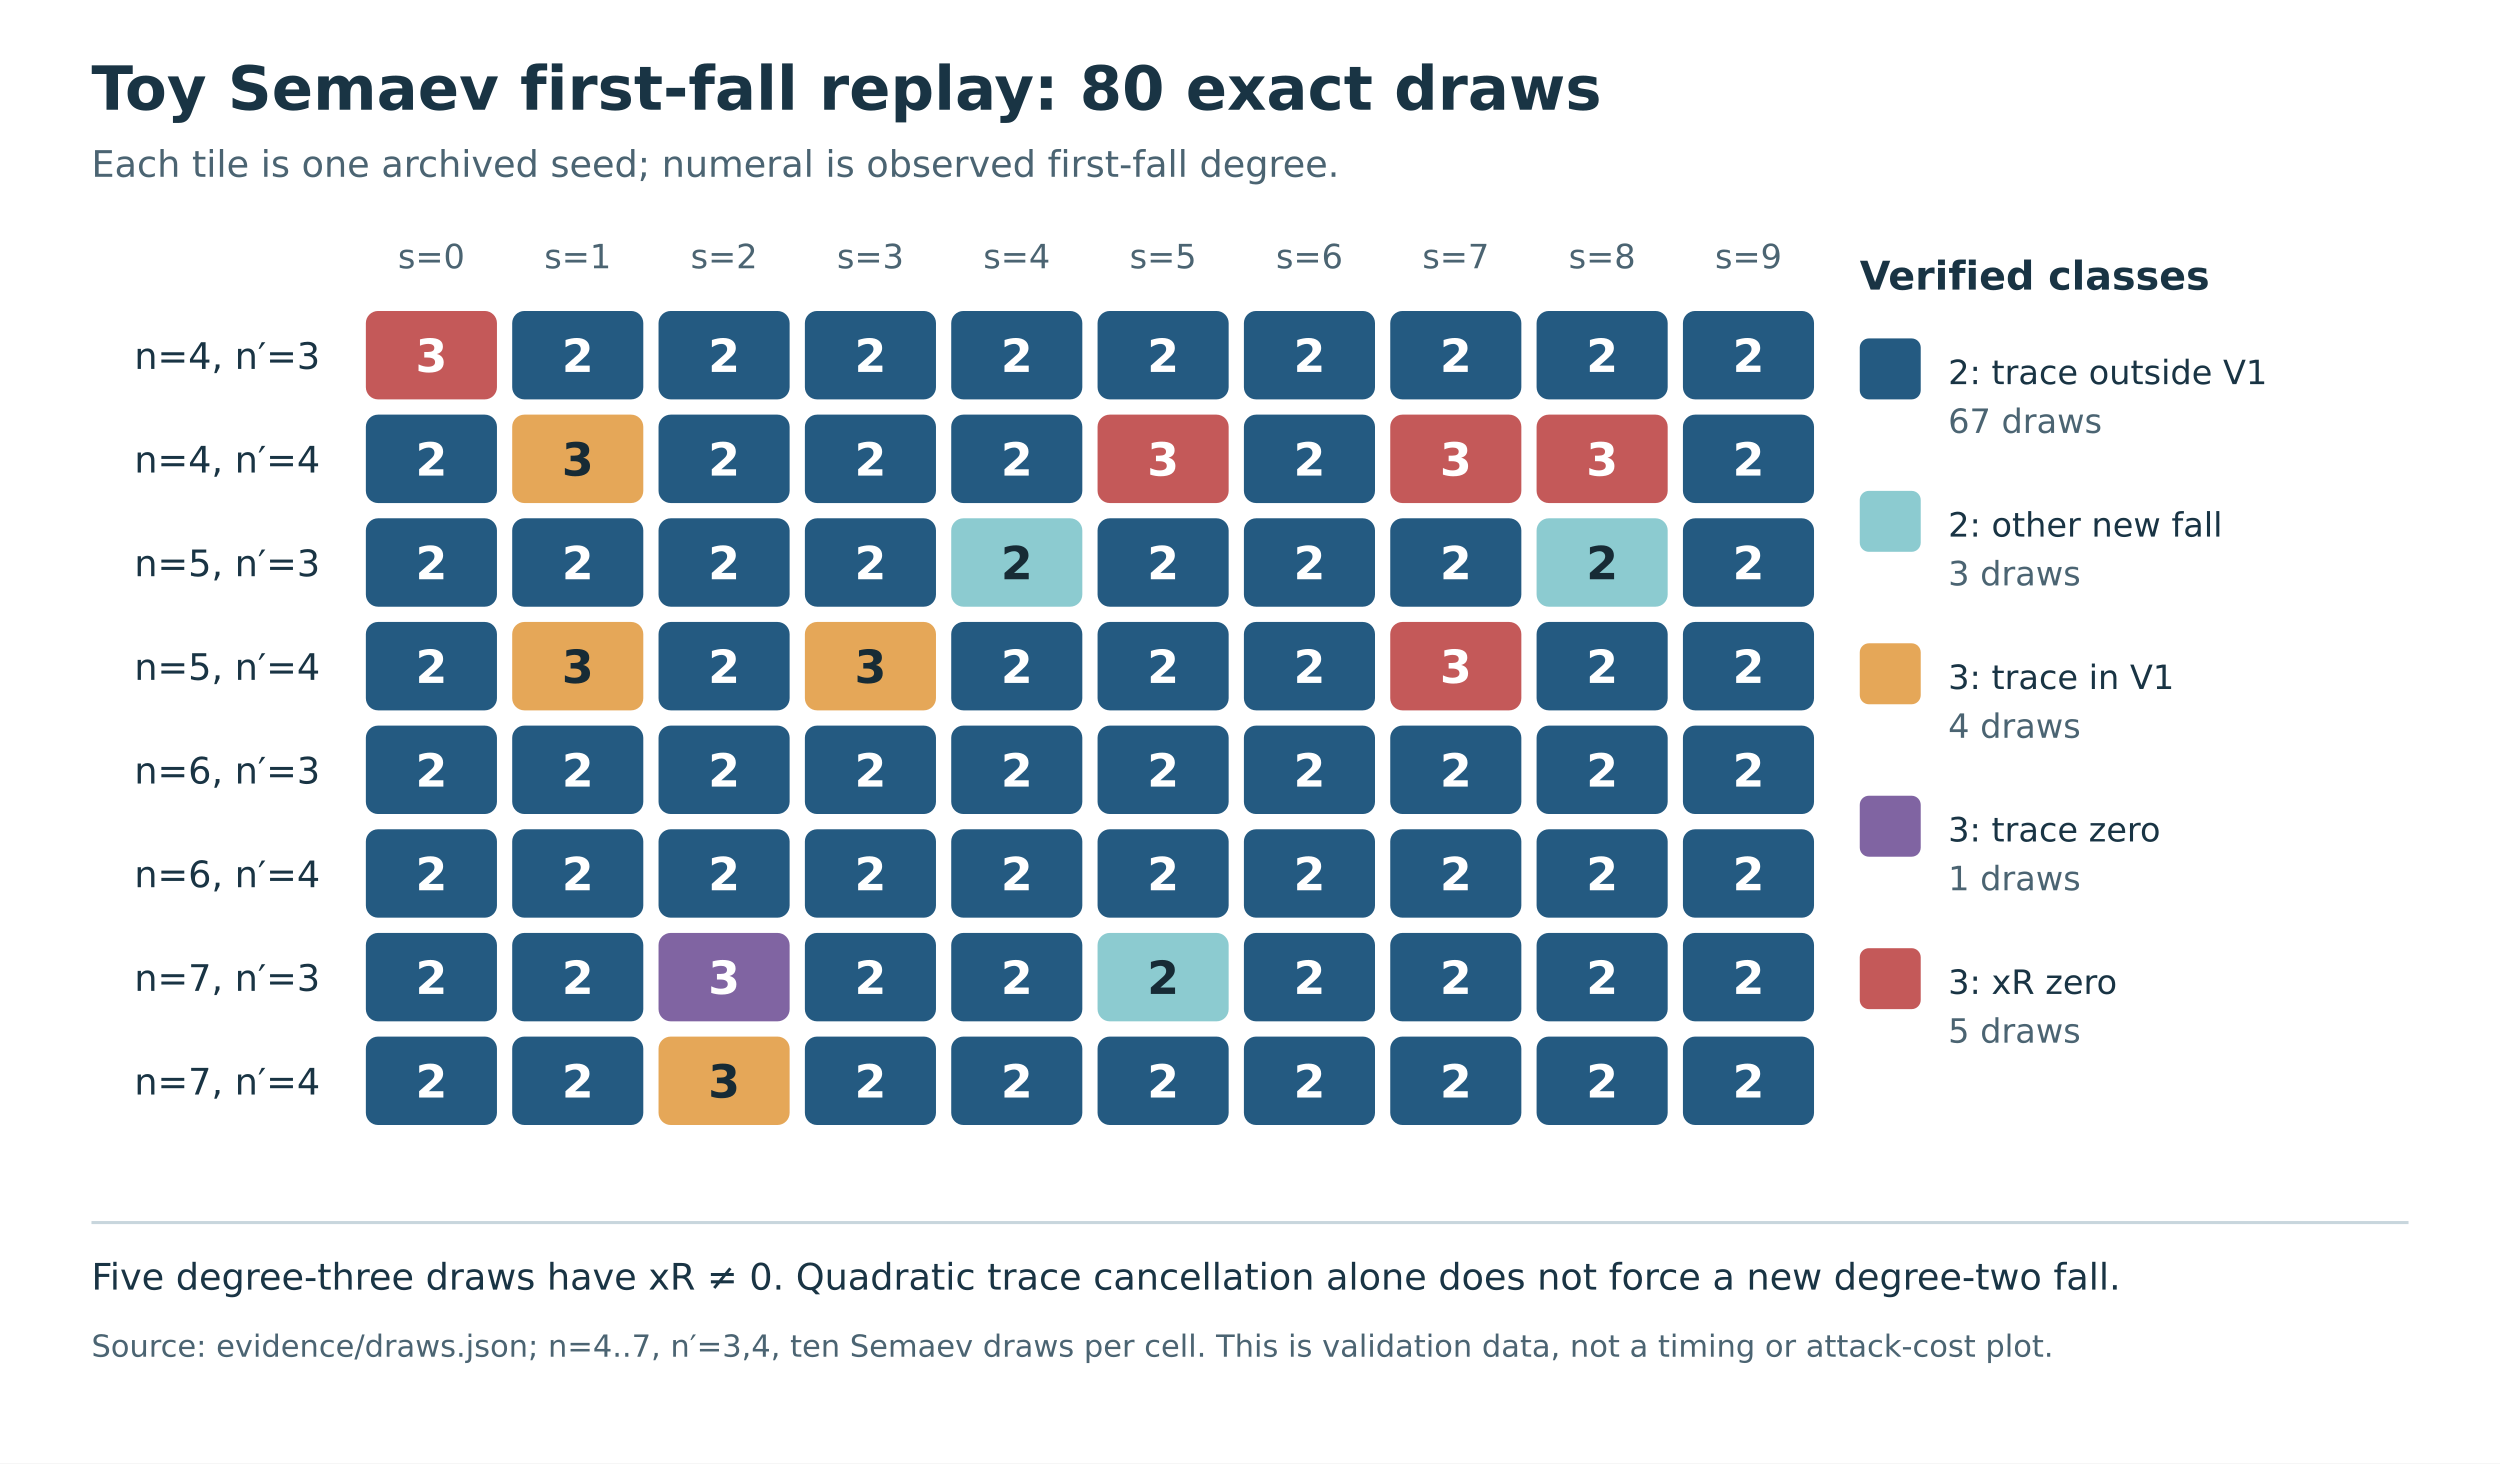
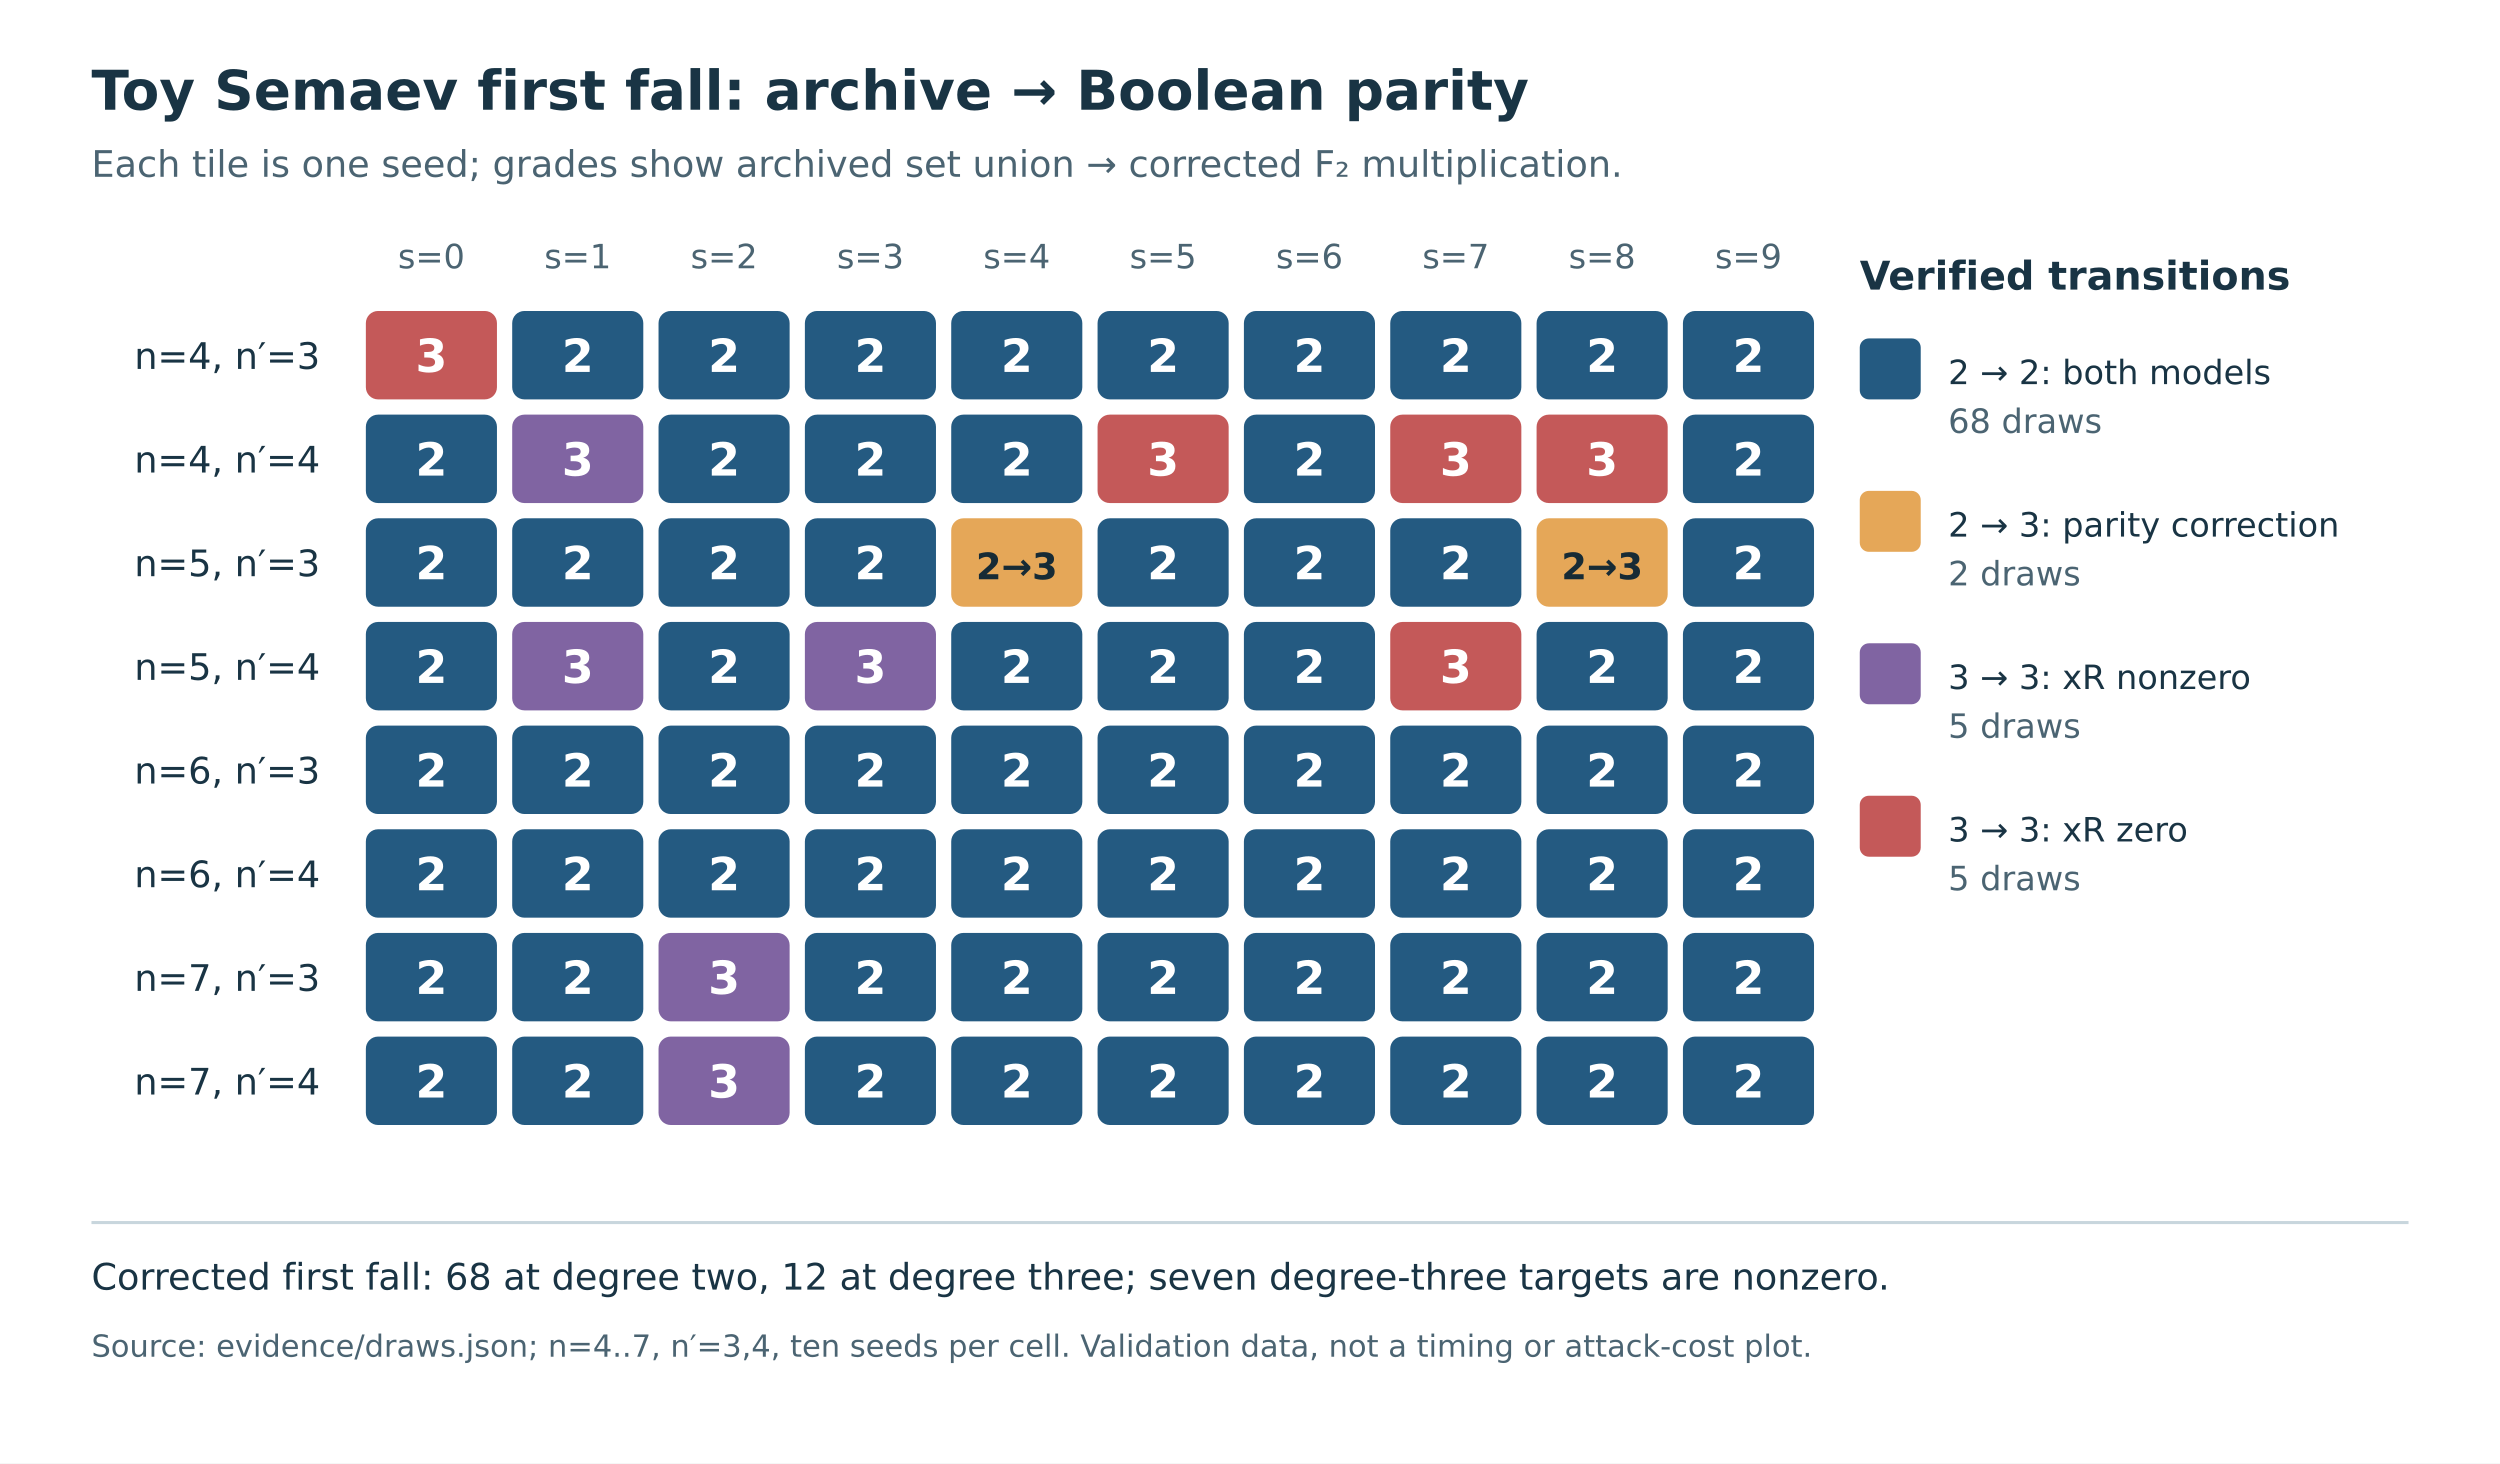
<svg xmlns="http://www.w3.org/2000/svg" width="820" height="480" viewBox="0 0 820 480" role="img" aria-labelledby="title desc">
  <rect width="820" height="480" fill="#ffffff" />
-   <text x="30" y="36" font-family="DejaVu Sans, sans-serif" font-size="20" font-weight="700" fill="#193444">Toy Semaev first-fall replay: 80 exact draws</text>
-   <text x="30" y="58" font-family="DejaVu Sans, sans-serif" font-size="12" fill="#4b6472">Each tile is one archived seed; numeral is observed first-fall degree.</text>
+   <text x="30" y="36" font-family="DejaVu Sans, sans-serif" font-size="18" font-weight="700" fill="#193444">Toy Semaev first fall: archive → Boolean parity</text>
+   <text x="30" y="58" font-family="DejaVu Sans, sans-serif" font-size="12" fill="#4b6472">Each tile is one seed; grades show archived set union → corrected F₂ multiplication.</text>
  <text x="141.5" y="88" text-anchor="middle" font-family="DejaVu Sans, sans-serif" font-size="11" fill="#4b6472">s=0</text>
  <text x="189.5" y="88" text-anchor="middle" font-family="DejaVu Sans, sans-serif" font-size="11" fill="#4b6472">s=1</text>
  <text x="237.5" y="88" text-anchor="middle" font-family="DejaVu Sans, sans-serif" font-size="11" fill="#4b6472">s=2</text>
  <text x="285.5" y="88" text-anchor="middle" font-family="DejaVu Sans, sans-serif" font-size="11" fill="#4b6472">s=3</text>
  <text x="333.5" y="88" text-anchor="middle" font-family="DejaVu Sans, sans-serif" font-size="11" fill="#4b6472">s=4</text>
  <text x="381.5" y="88" text-anchor="middle" font-family="DejaVu Sans, sans-serif" font-size="11" fill="#4b6472">s=5</text>
  <text x="429.5" y="88" text-anchor="middle" font-family="DejaVu Sans, sans-serif" font-size="11" fill="#4b6472">s=6</text>
  <text x="477.5" y="88" text-anchor="middle" font-family="DejaVu Sans, sans-serif" font-size="11" fill="#4b6472">s=7</text>
  <text x="525.5" y="88" text-anchor="middle" font-family="DejaVu Sans, sans-serif" font-size="11" fill="#4b6472">s=8</text>
  <text x="573.5" y="88" text-anchor="middle" font-family="DejaVu Sans, sans-serif" font-size="11" fill="#4b6472">s=9</text>
  <text x="105" y="121" text-anchor="end" font-family="DejaVu Sans, sans-serif" font-size="12" fill="#193444">n=4, n′=3</text>
  <g>
    <rect x="120" y="102" width="43" height="29" rx="4" fill="#c45959" />
    <text x="141.5" y="122" text-anchor="middle" font-family="DejaVu Sans, sans-serif" font-size="15" font-weight="700" fill="#ffffff">3</text>
  </g>
  <g>
    <rect x="168" y="102" width="43" height="29" rx="4" fill="#245a81" />
    <text x="189.5" y="122" text-anchor="middle" font-family="DejaVu Sans, sans-serif" font-size="15" font-weight="700" fill="#ffffff">2</text>
  </g>
  <g>
    <rect x="216" y="102" width="43" height="29" rx="4" fill="#245a81" />
    <text x="237.5" y="122" text-anchor="middle" font-family="DejaVu Sans, sans-serif" font-size="15" font-weight="700" fill="#ffffff">2</text>
  </g>
  <g>
    <rect x="264" y="102" width="43" height="29" rx="4" fill="#245a81" />
    <text x="285.5" y="122" text-anchor="middle" font-family="DejaVu Sans, sans-serif" font-size="15" font-weight="700" fill="#ffffff">2</text>
  </g>
  <g>
    <rect x="312" y="102" width="43" height="29" rx="4" fill="#245a81" />
    <text x="333.5" y="122" text-anchor="middle" font-family="DejaVu Sans, sans-serif" font-size="15" font-weight="700" fill="#ffffff">2</text>
  </g>
  <g>
    <rect x="360" y="102" width="43" height="29" rx="4" fill="#245a81" />
    <text x="381.5" y="122" text-anchor="middle" font-family="DejaVu Sans, sans-serif" font-size="15" font-weight="700" fill="#ffffff">2</text>
  </g>
  <g>
    <rect x="408" y="102" width="43" height="29" rx="4" fill="#245a81" />
    <text x="429.5" y="122" text-anchor="middle" font-family="DejaVu Sans, sans-serif" font-size="15" font-weight="700" fill="#ffffff">2</text>
  </g>
  <g>
    <rect x="456" y="102" width="43" height="29" rx="4" fill="#245a81" />
    <text x="477.5" y="122" text-anchor="middle" font-family="DejaVu Sans, sans-serif" font-size="15" font-weight="700" fill="#ffffff">2</text>
  </g>
  <g>
    <rect x="504" y="102" width="43" height="29" rx="4" fill="#245a81" />
    <text x="525.5" y="122" text-anchor="middle" font-family="DejaVu Sans, sans-serif" font-size="15" font-weight="700" fill="#ffffff">2</text>
  </g>
  <g>
    <rect x="552" y="102" width="43" height="29" rx="4" fill="#245a81" />
    <text x="573.5" y="122" text-anchor="middle" font-family="DejaVu Sans, sans-serif" font-size="15" font-weight="700" fill="#ffffff">2</text>
  </g>
  <text x="105" y="155" text-anchor="end" font-family="DejaVu Sans, sans-serif" font-size="12" fill="#193444">n=4, n′=4</text>
  <g>
    <rect x="120" y="136" width="43" height="29" rx="4" fill="#245a81" />
    <text x="141.5" y="156" text-anchor="middle" font-family="DejaVu Sans, sans-serif" font-size="15" font-weight="700" fill="#ffffff">2</text>
  </g>
  <g>
-     <rect x="168" y="136" width="43" height="29" rx="4" fill="#e5a758" />
-     <text x="189.5" y="156" text-anchor="middle" font-family="DejaVu Sans, sans-serif" font-size="15" font-weight="700" fill="#172b35">3</text>
+     <rect x="168" y="136" width="43" height="29" rx="4" fill="#8064a2" />
+     <text x="189.5" y="156" text-anchor="middle" font-family="DejaVu Sans, sans-serif" font-size="15" font-weight="700" fill="#ffffff">3</text>
  </g>
  <g>
    <rect x="216" y="136" width="43" height="29" rx="4" fill="#245a81" />
    <text x="237.5" y="156" text-anchor="middle" font-family="DejaVu Sans, sans-serif" font-size="15" font-weight="700" fill="#ffffff">2</text>
  </g>
  <g>
    <rect x="264" y="136" width="43" height="29" rx="4" fill="#245a81" />
    <text x="285.5" y="156" text-anchor="middle" font-family="DejaVu Sans, sans-serif" font-size="15" font-weight="700" fill="#ffffff">2</text>
  </g>
  <g>
    <rect x="312" y="136" width="43" height="29" rx="4" fill="#245a81" />
    <text x="333.5" y="156" text-anchor="middle" font-family="DejaVu Sans, sans-serif" font-size="15" font-weight="700" fill="#ffffff">2</text>
  </g>
  <g>
    <rect x="360" y="136" width="43" height="29" rx="4" fill="#c45959" />
    <text x="381.5" y="156" text-anchor="middle" font-family="DejaVu Sans, sans-serif" font-size="15" font-weight="700" fill="#ffffff">3</text>
  </g>
  <g>
    <rect x="408" y="136" width="43" height="29" rx="4" fill="#245a81" />
    <text x="429.5" y="156" text-anchor="middle" font-family="DejaVu Sans, sans-serif" font-size="15" font-weight="700" fill="#ffffff">2</text>
  </g>
  <g>
    <rect x="456" y="136" width="43" height="29" rx="4" fill="#c45959" />
    <text x="477.5" y="156" text-anchor="middle" font-family="DejaVu Sans, sans-serif" font-size="15" font-weight="700" fill="#ffffff">3</text>
  </g>
  <g>
    <rect x="504" y="136" width="43" height="29" rx="4" fill="#c45959" />
    <text x="525.5" y="156" text-anchor="middle" font-family="DejaVu Sans, sans-serif" font-size="15" font-weight="700" fill="#ffffff">3</text>
  </g>
  <g>
    <rect x="552" y="136" width="43" height="29" rx="4" fill="#245a81" />
    <text x="573.5" y="156" text-anchor="middle" font-family="DejaVu Sans, sans-serif" font-size="15" font-weight="700" fill="#ffffff">2</text>
  </g>
  <text x="105" y="189" text-anchor="end" font-family="DejaVu Sans, sans-serif" font-size="12" fill="#193444">n=5, n′=3</text>
  <g>
    <rect x="120" y="170" width="43" height="29" rx="4" fill="#245a81" />
    <text x="141.5" y="190" text-anchor="middle" font-family="DejaVu Sans, sans-serif" font-size="15" font-weight="700" fill="#ffffff">2</text>
  </g>
  <g>
    <rect x="168" y="170" width="43" height="29" rx="4" fill="#245a81" />
    <text x="189.5" y="190" text-anchor="middle" font-family="DejaVu Sans, sans-serif" font-size="15" font-weight="700" fill="#ffffff">2</text>
  </g>
  <g>
    <rect x="216" y="170" width="43" height="29" rx="4" fill="#245a81" />
    <text x="237.5" y="190" text-anchor="middle" font-family="DejaVu Sans, sans-serif" font-size="15" font-weight="700" fill="#ffffff">2</text>
  </g>
  <g>
    <rect x="264" y="170" width="43" height="29" rx="4" fill="#245a81" />
    <text x="285.5" y="190" text-anchor="middle" font-family="DejaVu Sans, sans-serif" font-size="15" font-weight="700" fill="#ffffff">2</text>
  </g>
  <g>
-     <rect x="312" y="170" width="43" height="29" rx="4" fill="#8ccbd0" />
-     <text x="333.5" y="190" text-anchor="middle" font-family="DejaVu Sans, sans-serif" font-size="15" font-weight="700" fill="#172b35">2</text>
+     <rect x="312" y="170" width="43" height="29" rx="4" fill="#e5a758" />
+     <text x="333.5" y="190" text-anchor="middle" font-family="DejaVu Sans, sans-serif" font-size="12" font-weight="700" fill="#172b35">2→3</text>
  </g>
  <g>
    <rect x="360" y="170" width="43" height="29" rx="4" fill="#245a81" />
    <text x="381.5" y="190" text-anchor="middle" font-family="DejaVu Sans, sans-serif" font-size="15" font-weight="700" fill="#ffffff">2</text>
  </g>
  <g>
    <rect x="408" y="170" width="43" height="29" rx="4" fill="#245a81" />
    <text x="429.5" y="190" text-anchor="middle" font-family="DejaVu Sans, sans-serif" font-size="15" font-weight="700" fill="#ffffff">2</text>
  </g>
  <g>
    <rect x="456" y="170" width="43" height="29" rx="4" fill="#245a81" />
    <text x="477.5" y="190" text-anchor="middle" font-family="DejaVu Sans, sans-serif" font-size="15" font-weight="700" fill="#ffffff">2</text>
  </g>
  <g>
-     <rect x="504" y="170" width="43" height="29" rx="4" fill="#8ccbd0" />
-     <text x="525.5" y="190" text-anchor="middle" font-family="DejaVu Sans, sans-serif" font-size="15" font-weight="700" fill="#172b35">2</text>
+     <rect x="504" y="170" width="43" height="29" rx="4" fill="#e5a758" />
+     <text x="525.5" y="190" text-anchor="middle" font-family="DejaVu Sans, sans-serif" font-size="12" font-weight="700" fill="#172b35">2→3</text>
  </g>
  <g>
    <rect x="552" y="170" width="43" height="29" rx="4" fill="#245a81" />
    <text x="573.5" y="190" text-anchor="middle" font-family="DejaVu Sans, sans-serif" font-size="15" font-weight="700" fill="#ffffff">2</text>
  </g>
  <text x="105" y="223" text-anchor="end" font-family="DejaVu Sans, sans-serif" font-size="12" fill="#193444">n=5, n′=4</text>
  <g>
    <rect x="120" y="204" width="43" height="29" rx="4" fill="#245a81" />
    <text x="141.5" y="224" text-anchor="middle" font-family="DejaVu Sans, sans-serif" font-size="15" font-weight="700" fill="#ffffff">2</text>
  </g>
  <g>
-     <rect x="168" y="204" width="43" height="29" rx="4" fill="#e5a758" />
-     <text x="189.5" y="224" text-anchor="middle" font-family="DejaVu Sans, sans-serif" font-size="15" font-weight="700" fill="#172b35">3</text>
+     <rect x="168" y="204" width="43" height="29" rx="4" fill="#8064a2" />
+     <text x="189.5" y="224" text-anchor="middle" font-family="DejaVu Sans, sans-serif" font-size="15" font-weight="700" fill="#ffffff">3</text>
  </g>
  <g>
    <rect x="216" y="204" width="43" height="29" rx="4" fill="#245a81" />
    <text x="237.5" y="224" text-anchor="middle" font-family="DejaVu Sans, sans-serif" font-size="15" font-weight="700" fill="#ffffff">2</text>
  </g>
  <g>
-     <rect x="264" y="204" width="43" height="29" rx="4" fill="#e5a758" />
-     <text x="285.5" y="224" text-anchor="middle" font-family="DejaVu Sans, sans-serif" font-size="15" font-weight="700" fill="#172b35">3</text>
+     <rect x="264" y="204" width="43" height="29" rx="4" fill="#8064a2" />
+     <text x="285.5" y="224" text-anchor="middle" font-family="DejaVu Sans, sans-serif" font-size="15" font-weight="700" fill="#ffffff">3</text>
  </g>
  <g>
    <rect x="312" y="204" width="43" height="29" rx="4" fill="#245a81" />
    <text x="333.5" y="224" text-anchor="middle" font-family="DejaVu Sans, sans-serif" font-size="15" font-weight="700" fill="#ffffff">2</text>
  </g>
  <g>
    <rect x="360" y="204" width="43" height="29" rx="4" fill="#245a81" />
    <text x="381.5" y="224" text-anchor="middle" font-family="DejaVu Sans, sans-serif" font-size="15" font-weight="700" fill="#ffffff">2</text>
  </g>
  <g>
    <rect x="408" y="204" width="43" height="29" rx="4" fill="#245a81" />
    <text x="429.5" y="224" text-anchor="middle" font-family="DejaVu Sans, sans-serif" font-size="15" font-weight="700" fill="#ffffff">2</text>
  </g>
  <g>
    <rect x="456" y="204" width="43" height="29" rx="4" fill="#c45959" />
    <text x="477.5" y="224" text-anchor="middle" font-family="DejaVu Sans, sans-serif" font-size="15" font-weight="700" fill="#ffffff">3</text>
  </g>
  <g>
    <rect x="504" y="204" width="43" height="29" rx="4" fill="#245a81" />
    <text x="525.5" y="224" text-anchor="middle" font-family="DejaVu Sans, sans-serif" font-size="15" font-weight="700" fill="#ffffff">2</text>
  </g>
  <g>
    <rect x="552" y="204" width="43" height="29" rx="4" fill="#245a81" />
    <text x="573.5" y="224" text-anchor="middle" font-family="DejaVu Sans, sans-serif" font-size="15" font-weight="700" fill="#ffffff">2</text>
  </g>
  <text x="105" y="257" text-anchor="end" font-family="DejaVu Sans, sans-serif" font-size="12" fill="#193444">n=6, n′=3</text>
  <g>
    <rect x="120" y="238" width="43" height="29" rx="4" fill="#245a81" />
    <text x="141.5" y="258" text-anchor="middle" font-family="DejaVu Sans, sans-serif" font-size="15" font-weight="700" fill="#ffffff">2</text>
  </g>
  <g>
    <rect x="168" y="238" width="43" height="29" rx="4" fill="#245a81" />
    <text x="189.5" y="258" text-anchor="middle" font-family="DejaVu Sans, sans-serif" font-size="15" font-weight="700" fill="#ffffff">2</text>
  </g>
  <g>
    <rect x="216" y="238" width="43" height="29" rx="4" fill="#245a81" />
    <text x="237.5" y="258" text-anchor="middle" font-family="DejaVu Sans, sans-serif" font-size="15" font-weight="700" fill="#ffffff">2</text>
  </g>
  <g>
    <rect x="264" y="238" width="43" height="29" rx="4" fill="#245a81" />
    <text x="285.5" y="258" text-anchor="middle" font-family="DejaVu Sans, sans-serif" font-size="15" font-weight="700" fill="#ffffff">2</text>
  </g>
  <g>
    <rect x="312" y="238" width="43" height="29" rx="4" fill="#245a81" />
    <text x="333.5" y="258" text-anchor="middle" font-family="DejaVu Sans, sans-serif" font-size="15" font-weight="700" fill="#ffffff">2</text>
  </g>
  <g>
    <rect x="360" y="238" width="43" height="29" rx="4" fill="#245a81" />
    <text x="381.5" y="258" text-anchor="middle" font-family="DejaVu Sans, sans-serif" font-size="15" font-weight="700" fill="#ffffff">2</text>
  </g>
  <g>
    <rect x="408" y="238" width="43" height="29" rx="4" fill="#245a81" />
    <text x="429.5" y="258" text-anchor="middle" font-family="DejaVu Sans, sans-serif" font-size="15" font-weight="700" fill="#ffffff">2</text>
  </g>
  <g>
    <rect x="456" y="238" width="43" height="29" rx="4" fill="#245a81" />
    <text x="477.5" y="258" text-anchor="middle" font-family="DejaVu Sans, sans-serif" font-size="15" font-weight="700" fill="#ffffff">2</text>
  </g>
  <g>
    <rect x="504" y="238" width="43" height="29" rx="4" fill="#245a81" />
    <text x="525.5" y="258" text-anchor="middle" font-family="DejaVu Sans, sans-serif" font-size="15" font-weight="700" fill="#ffffff">2</text>
  </g>
  <g>
    <rect x="552" y="238" width="43" height="29" rx="4" fill="#245a81" />
    <text x="573.5" y="258" text-anchor="middle" font-family="DejaVu Sans, sans-serif" font-size="15" font-weight="700" fill="#ffffff">2</text>
  </g>
  <text x="105" y="291" text-anchor="end" font-family="DejaVu Sans, sans-serif" font-size="12" fill="#193444">n=6, n′=4</text>
  <g>
    <rect x="120" y="272" width="43" height="29" rx="4" fill="#245a81" />
    <text x="141.5" y="292" text-anchor="middle" font-family="DejaVu Sans, sans-serif" font-size="15" font-weight="700" fill="#ffffff">2</text>
  </g>
  <g>
    <rect x="168" y="272" width="43" height="29" rx="4" fill="#245a81" />
    <text x="189.5" y="292" text-anchor="middle" font-family="DejaVu Sans, sans-serif" font-size="15" font-weight="700" fill="#ffffff">2</text>
  </g>
  <g>
    <rect x="216" y="272" width="43" height="29" rx="4" fill="#245a81" />
    <text x="237.5" y="292" text-anchor="middle" font-family="DejaVu Sans, sans-serif" font-size="15" font-weight="700" fill="#ffffff">2</text>
  </g>
  <g>
    <rect x="264" y="272" width="43" height="29" rx="4" fill="#245a81" />
    <text x="285.5" y="292" text-anchor="middle" font-family="DejaVu Sans, sans-serif" font-size="15" font-weight="700" fill="#ffffff">2</text>
  </g>
  <g>
    <rect x="312" y="272" width="43" height="29" rx="4" fill="#245a81" />
    <text x="333.5" y="292" text-anchor="middle" font-family="DejaVu Sans, sans-serif" font-size="15" font-weight="700" fill="#ffffff">2</text>
  </g>
  <g>
    <rect x="360" y="272" width="43" height="29" rx="4" fill="#245a81" />
    <text x="381.5" y="292" text-anchor="middle" font-family="DejaVu Sans, sans-serif" font-size="15" font-weight="700" fill="#ffffff">2</text>
  </g>
  <g>
    <rect x="408" y="272" width="43" height="29" rx="4" fill="#245a81" />
    <text x="429.5" y="292" text-anchor="middle" font-family="DejaVu Sans, sans-serif" font-size="15" font-weight="700" fill="#ffffff">2</text>
  </g>
  <g>
    <rect x="456" y="272" width="43" height="29" rx="4" fill="#245a81" />
    <text x="477.5" y="292" text-anchor="middle" font-family="DejaVu Sans, sans-serif" font-size="15" font-weight="700" fill="#ffffff">2</text>
  </g>
  <g>
    <rect x="504" y="272" width="43" height="29" rx="4" fill="#245a81" />
    <text x="525.5" y="292" text-anchor="middle" font-family="DejaVu Sans, sans-serif" font-size="15" font-weight="700" fill="#ffffff">2</text>
  </g>
  <g>
    <rect x="552" y="272" width="43" height="29" rx="4" fill="#245a81" />
    <text x="573.5" y="292" text-anchor="middle" font-family="DejaVu Sans, sans-serif" font-size="15" font-weight="700" fill="#ffffff">2</text>
  </g>
  <text x="105" y="325" text-anchor="end" font-family="DejaVu Sans, sans-serif" font-size="12" fill="#193444">n=7, n′=3</text>
  <g>
    <rect x="120" y="306" width="43" height="29" rx="4" fill="#245a81" />
    <text x="141.5" y="326" text-anchor="middle" font-family="DejaVu Sans, sans-serif" font-size="15" font-weight="700" fill="#ffffff">2</text>
  </g>
  <g>
    <rect x="168" y="306" width="43" height="29" rx="4" fill="#245a81" />
    <text x="189.5" y="326" text-anchor="middle" font-family="DejaVu Sans, sans-serif" font-size="15" font-weight="700" fill="#ffffff">2</text>
  </g>
  <g>
    <rect x="216" y="306" width="43" height="29" rx="4" fill="#8064a2" />
    <text x="237.5" y="326" text-anchor="middle" font-family="DejaVu Sans, sans-serif" font-size="15" font-weight="700" fill="#ffffff">3</text>
  </g>
  <g>
    <rect x="264" y="306" width="43" height="29" rx="4" fill="#245a81" />
    <text x="285.5" y="326" text-anchor="middle" font-family="DejaVu Sans, sans-serif" font-size="15" font-weight="700" fill="#ffffff">2</text>
  </g>
  <g>
    <rect x="312" y="306" width="43" height="29" rx="4" fill="#245a81" />
    <text x="333.5" y="326" text-anchor="middle" font-family="DejaVu Sans, sans-serif" font-size="15" font-weight="700" fill="#ffffff">2</text>
  </g>
  <g>
-     <rect x="360" y="306" width="43" height="29" rx="4" fill="#8ccbd0" />
-     <text x="381.5" y="326" text-anchor="middle" font-family="DejaVu Sans, sans-serif" font-size="15" font-weight="700" fill="#172b35">2</text>
+     <rect x="360" y="306" width="43" height="29" rx="4" fill="#245a81" />
+     <text x="381.5" y="326" text-anchor="middle" font-family="DejaVu Sans, sans-serif" font-size="15" font-weight="700" fill="#ffffff">2</text>
  </g>
  <g>
    <rect x="408" y="306" width="43" height="29" rx="4" fill="#245a81" />
    <text x="429.5" y="326" text-anchor="middle" font-family="DejaVu Sans, sans-serif" font-size="15" font-weight="700" fill="#ffffff">2</text>
  </g>
  <g>
    <rect x="456" y="306" width="43" height="29" rx="4" fill="#245a81" />
    <text x="477.5" y="326" text-anchor="middle" font-family="DejaVu Sans, sans-serif" font-size="15" font-weight="700" fill="#ffffff">2</text>
  </g>
  <g>
    <rect x="504" y="306" width="43" height="29" rx="4" fill="#245a81" />
    <text x="525.5" y="326" text-anchor="middle" font-family="DejaVu Sans, sans-serif" font-size="15" font-weight="700" fill="#ffffff">2</text>
  </g>
  <g>
    <rect x="552" y="306" width="43" height="29" rx="4" fill="#245a81" />
    <text x="573.5" y="326" text-anchor="middle" font-family="DejaVu Sans, sans-serif" font-size="15" font-weight="700" fill="#ffffff">2</text>
  </g>
  <text x="105" y="359" text-anchor="end" font-family="DejaVu Sans, sans-serif" font-size="12" fill="#193444">n=7, n′=4</text>
  <g>
    <rect x="120" y="340" width="43" height="29" rx="4" fill="#245a81" />
    <text x="141.5" y="360" text-anchor="middle" font-family="DejaVu Sans, sans-serif" font-size="15" font-weight="700" fill="#ffffff">2</text>
  </g>
  <g>
    <rect x="168" y="340" width="43" height="29" rx="4" fill="#245a81" />
    <text x="189.5" y="360" text-anchor="middle" font-family="DejaVu Sans, sans-serif" font-size="15" font-weight="700" fill="#ffffff">2</text>
  </g>
  <g>
-     <rect x="216" y="340" width="43" height="29" rx="4" fill="#e5a758" />
-     <text x="237.5" y="360" text-anchor="middle" font-family="DejaVu Sans, sans-serif" font-size="15" font-weight="700" fill="#172b35">3</text>
+     <rect x="216" y="340" width="43" height="29" rx="4" fill="#8064a2" />
+     <text x="237.5" y="360" text-anchor="middle" font-family="DejaVu Sans, sans-serif" font-size="15" font-weight="700" fill="#ffffff">3</text>
  </g>
  <g>
    <rect x="264" y="340" width="43" height="29" rx="4" fill="#245a81" />
    <text x="285.5" y="360" text-anchor="middle" font-family="DejaVu Sans, sans-serif" font-size="15" font-weight="700" fill="#ffffff">2</text>
  </g>
  <g>
    <rect x="312" y="340" width="43" height="29" rx="4" fill="#245a81" />
    <text x="333.5" y="360" text-anchor="middle" font-family="DejaVu Sans, sans-serif" font-size="15" font-weight="700" fill="#ffffff">2</text>
  </g>
  <g>
    <rect x="360" y="340" width="43" height="29" rx="4" fill="#245a81" />
    <text x="381.5" y="360" text-anchor="middle" font-family="DejaVu Sans, sans-serif" font-size="15" font-weight="700" fill="#ffffff">2</text>
  </g>
  <g>
    <rect x="408" y="340" width="43" height="29" rx="4" fill="#245a81" />
    <text x="429.5" y="360" text-anchor="middle" font-family="DejaVu Sans, sans-serif" font-size="15" font-weight="700" fill="#ffffff">2</text>
  </g>
  <g>
    <rect x="456" y="340" width="43" height="29" rx="4" fill="#245a81" />
    <text x="477.5" y="360" text-anchor="middle" font-family="DejaVu Sans, sans-serif" font-size="15" font-weight="700" fill="#ffffff">2</text>
  </g>
  <g>
    <rect x="504" y="340" width="43" height="29" rx="4" fill="#245a81" />
    <text x="525.5" y="360" text-anchor="middle" font-family="DejaVu Sans, sans-serif" font-size="15" font-weight="700" fill="#ffffff">2</text>
  </g>
  <g>
    <rect x="552" y="340" width="43" height="29" rx="4" fill="#245a81" />
    <text x="573.5" y="360" text-anchor="middle" font-family="DejaVu Sans, sans-serif" font-size="15" font-weight="700" fill="#ffffff">2</text>
  </g>
-   <text x="610" y="95" font-family="DejaVu Sans, sans-serif" font-size="13" font-weight="700" fill="#193444">Verified classes</text>
+   <text x="610" y="95" font-family="DejaVu Sans, sans-serif" font-size="13" font-weight="700" fill="#193444">Verified transitions</text>
  <rect x="610" y="111" width="20" height="20" rx="3" fill="#245a81" />
-   <text x="639" y="126" font-family="DejaVu Sans, sans-serif" font-size="11" fill="#193444">2: trace outside V1</text>
-   <text x="639" y="142" font-family="DejaVu Sans, sans-serif" font-size="11" fill="#4b6472">67 draws</text>
-   <rect x="610" y="161" width="20" height="20" rx="3" fill="#8ccbd0" />
-   <text x="639" y="176" font-family="DejaVu Sans, sans-serif" font-size="11" fill="#193444">2: other new fall</text>
-   <text x="639" y="192" font-family="DejaVu Sans, sans-serif" font-size="11" fill="#4b6472">3 draws</text>
-   <rect x="610" y="211" width="20" height="20" rx="3" fill="#e5a758" />
-   <text x="639" y="226" font-family="DejaVu Sans, sans-serif" font-size="11" fill="#193444">3: trace in V1</text>
-   <text x="639" y="242" font-family="DejaVu Sans, sans-serif" font-size="11" fill="#4b6472">4 draws</text>
-   <rect x="610" y="261" width="20" height="20" rx="3" fill="#8064a2" />
-   <text x="639" y="276" font-family="DejaVu Sans, sans-serif" font-size="11" fill="#193444">3: trace zero</text>
-   <text x="639" y="292" font-family="DejaVu Sans, sans-serif" font-size="11" fill="#4b6472">1 draws</text>
-   <rect x="610" y="311" width="20" height="20" rx="3" fill="#c45959" />
-   <text x="639" y="326" font-family="DejaVu Sans, sans-serif" font-size="11" fill="#193444">3: xR zero</text>
-   <text x="639" y="342" font-family="DejaVu Sans, sans-serif" font-size="11" fill="#4b6472">5 draws</text>
+   <text x="639" y="126" font-family="DejaVu Sans, sans-serif" font-size="11" fill="#193444">2 → 2: both models</text>
+   <text x="639" y="142" font-family="DejaVu Sans, sans-serif" font-size="11" fill="#4b6472">68 draws</text>
+   <rect x="610" y="161" width="20" height="20" rx="3" fill="#e5a758" />
+   <text x="639" y="176" font-family="DejaVu Sans, sans-serif" font-size="11" fill="#193444">2 → 3: parity correction</text>
+   <text x="639" y="192" font-family="DejaVu Sans, sans-serif" font-size="11" fill="#4b6472">2 draws</text>
+   <rect x="610" y="211" width="20" height="20" rx="3" fill="#8064a2" />
+   <text x="639" y="226" font-family="DejaVu Sans, sans-serif" font-size="11" fill="#193444">3 → 3: xR nonzero</text>
+   <text x="639" y="242" font-family="DejaVu Sans, sans-serif" font-size="11" fill="#4b6472">5 draws</text>
+   <rect x="610" y="261" width="20" height="20" rx="3" fill="#c45959" />
+   <text x="639" y="276" font-family="DejaVu Sans, sans-serif" font-size="11" fill="#193444">3 → 3: xR zero</text>
+   <text x="639" y="292" font-family="DejaVu Sans, sans-serif" font-size="11" fill="#4b6472">5 draws</text>
  <line x1="30" y1="401" x2="790" y2="401" stroke="#c8d6dd" />
-   <text x="30" y="423" font-family="DejaVu Sans, sans-serif" font-size="12" fill="#193444">Five degree-three draws have xR ≠ 0. Quadratic trace cancellation alone does not force a new degree-two fall.</text>
-   <text x="30" y="445" font-family="DejaVu Sans, sans-serif" font-size="10" fill="#4b6472">Source: evidence/draws.json; n=4..7, n′=3,4, ten Semaev draws per cell. This is validation data, not a timing or attack-cost plot.</text>
+   <text x="30" y="423" font-family="DejaVu Sans, sans-serif" font-size="12" fill="#193444">Corrected first fall: 68 at degree two, 12 at degree three; seven degree-three targets are nonzero.</text>
+   <text x="30" y="445" font-family="DejaVu Sans, sans-serif" font-size="10" fill="#4b6472">Source: evidence/draws.json; n=4..7, n′=3,4, ten seeds per cell. Validation data, not a timing or attack-cost plot.</text>
</svg>
